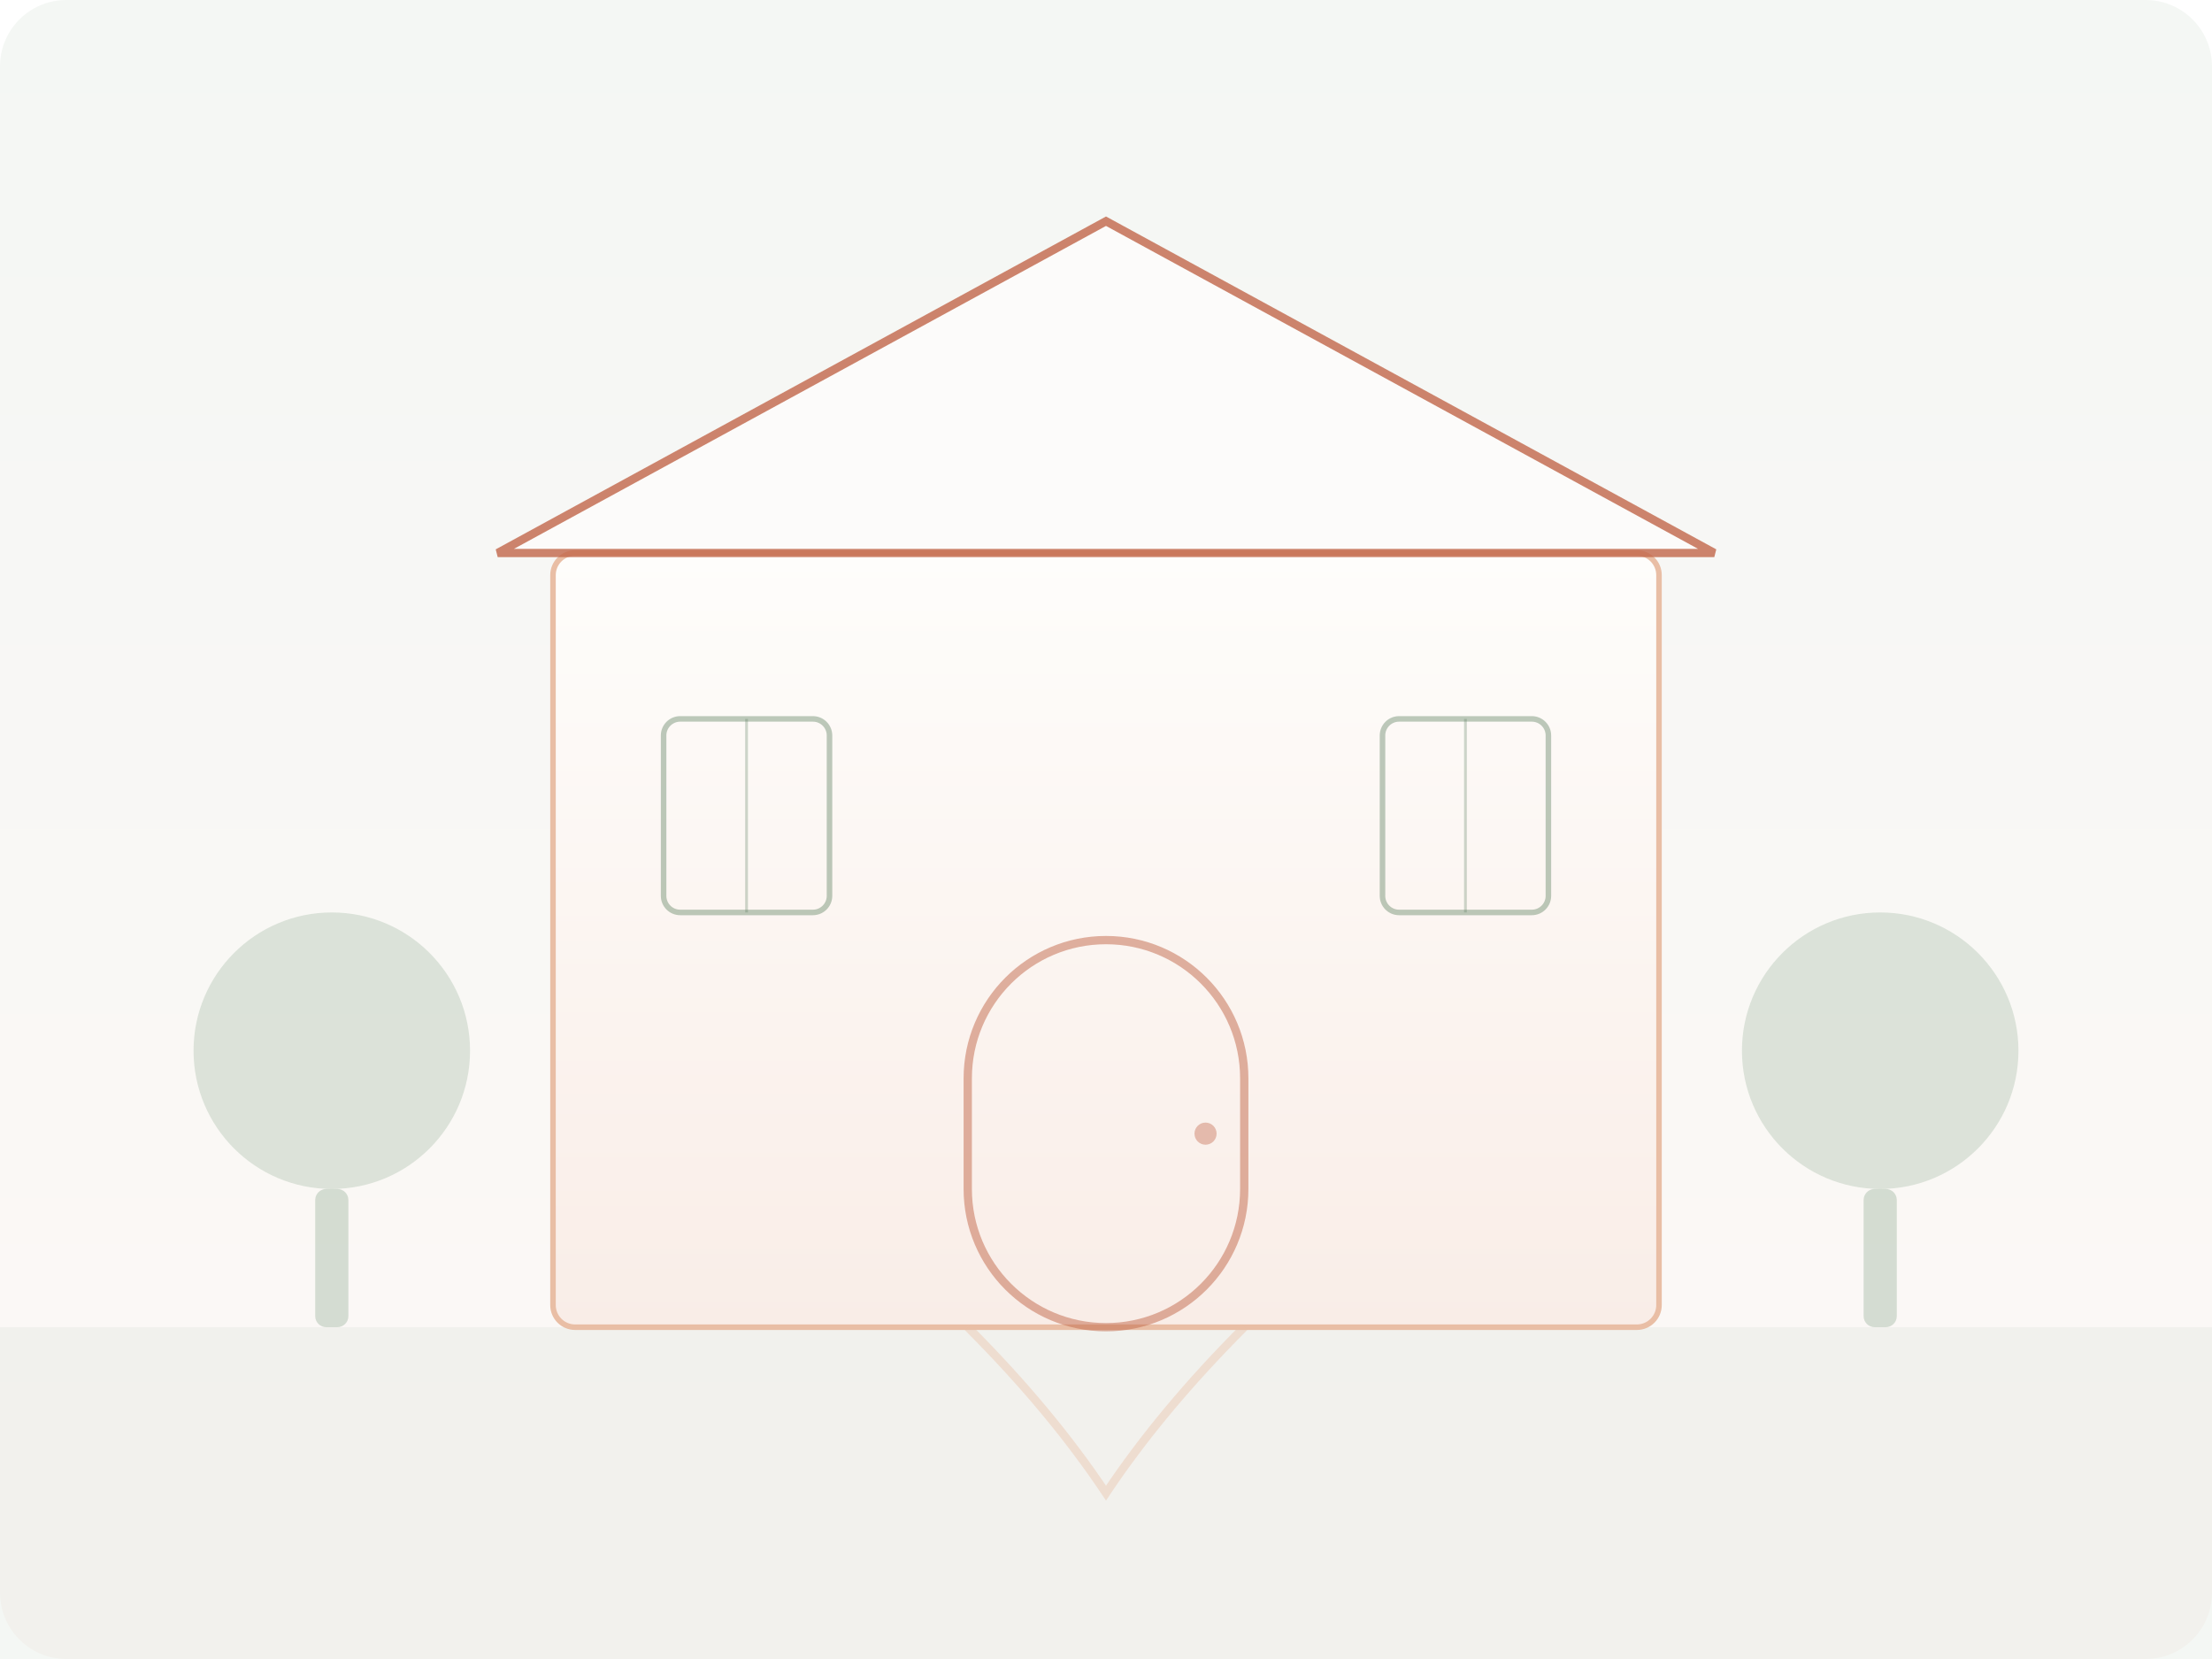
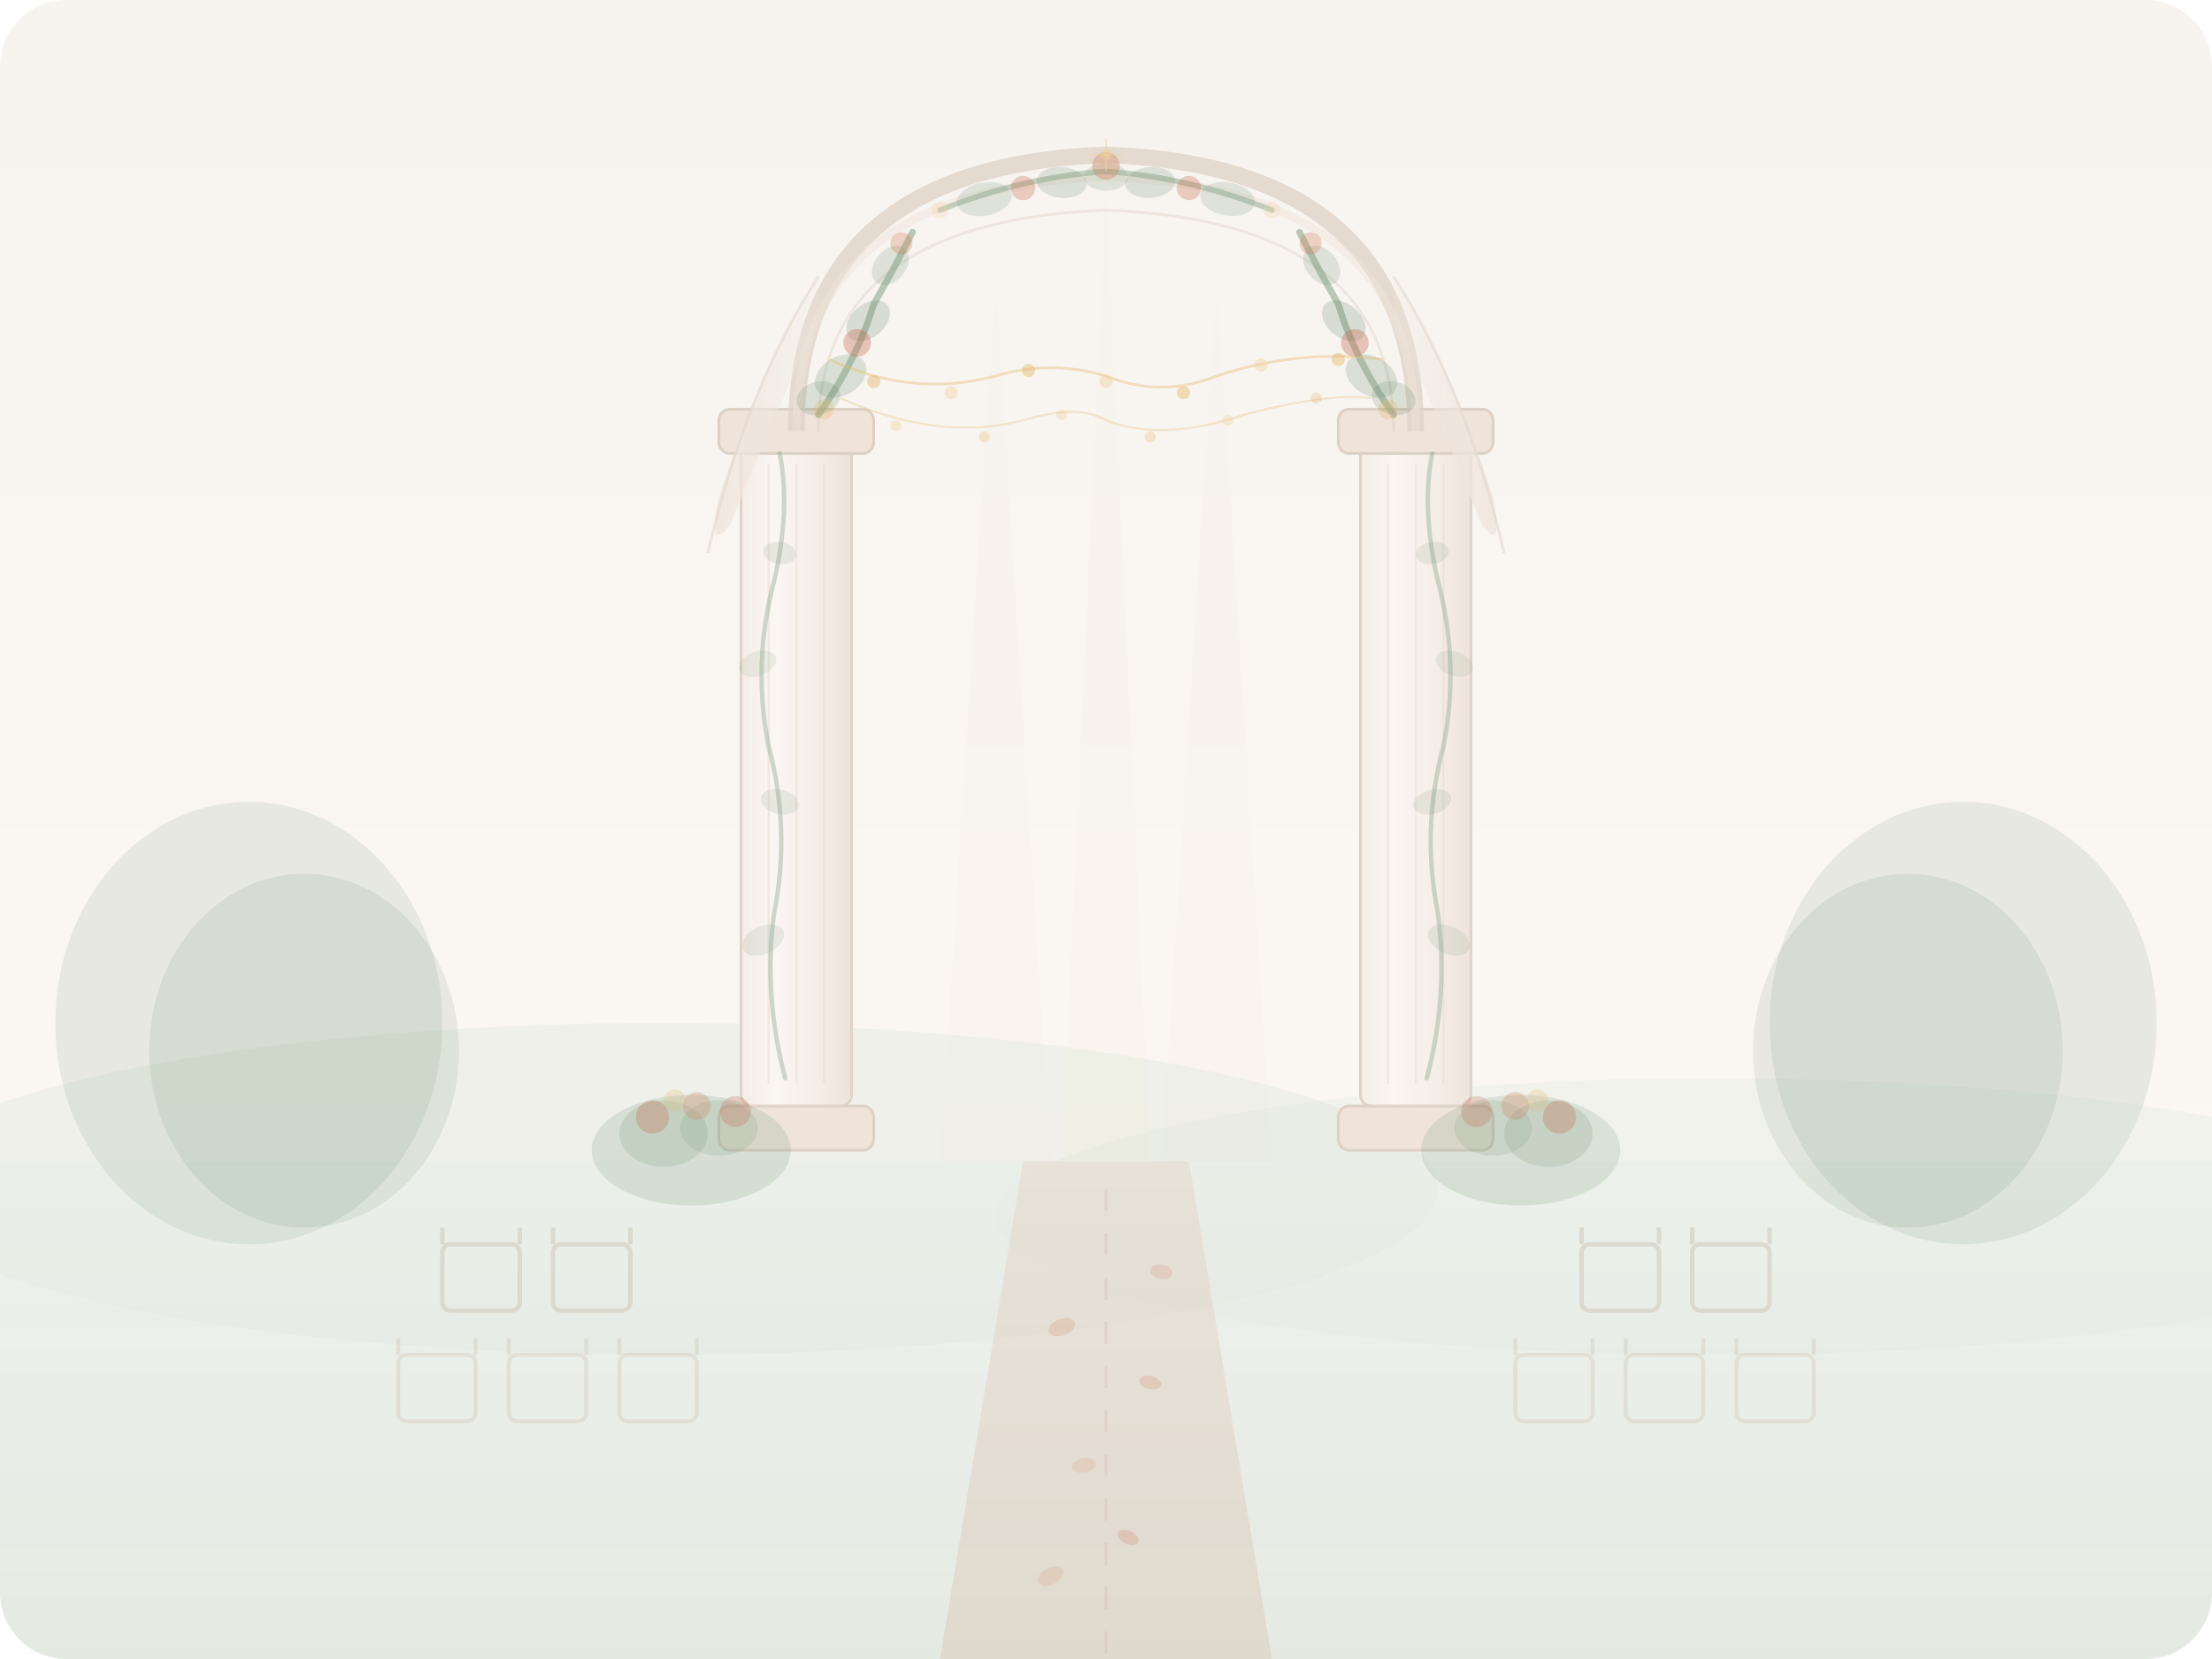
<svg xmlns="http://www.w3.org/2000/svg" viewBox="0 0 400 300" width="400" height="300">
  <defs>
-     <linearGradient id="venBg" x1="0%" y1="0%" x2="0%" y2="100%">
-       <stop offset="0%" stop-color="#f4f7f4" />
-       <stop offset="100%" stop-color="#fdf8f6" />
+     <linearGradient id="skyGrad" x1="0%" y1="0%" x2="0%" y2="100%">
+       <stop offset="0%" stop-color="#f7f4f0" />
+       <stop offset="60%" stop-color="#faf6f2" />
+       <stop offset="100%" stop-color="#fdf9f5" />
    </linearGradient>
-     <linearGradient id="venWall" x1="0%" y1="0%" x2="0%" y2="100%">
-       <stop offset="0%" stop-color="#fefdfb" />
-       <stop offset="100%" stop-color="#f9ede7" />
+     <linearGradient id="groundGrad" x1="0%" y1="0%" x2="0%" y2="100%">
+       <stop offset="0%" stop-color="#e8efe9" />
+       <stop offset="100%" stop-color="#d4dfd5" />
    </linearGradient>
+     <linearGradient id="columnGrad" x1="0%" y1="0%" x2="100%" y2="0%">
+       <stop offset="0%" stop-color="#f5ede7" />
+       <stop offset="30%" stop-color="#faf6f2" />
+       <stop offset="70%" stop-color="#f5ede7" />
+       <stop offset="100%" stop-color="#efe3da" />
+     </linearGradient>
+     <linearGradient id="archGrad" x1="0%" y1="100%" x2="0%" y2="0%">
+       <stop offset="0%" stop-color="#f5ede7" />
+       <stop offset="100%" stop-color="#faf6f2" />
+     </linearGradient>
+     <linearGradient id="pathGrad" x1="0%" y1="0%" x2="0%" y2="100%">
+       <stop offset="0%" stop-color="#e5d5c8" />
+       <stop offset="100%" stop-color="#dbc9ba" />
+     </linearGradient>
+     <linearGradient id="curtainLeft" x1="0%" y1="0%" x2="100%" y2="0%">
+       <stop offset="0%" stop-color="#f0e6de" stop-opacity="0.9" />
+       <stop offset="100%" stop-color="#f0e6de" stop-opacity="0.2" />
+     </linearGradient>
+     <linearGradient id="curtainRight" x1="100%" y1="0%" x2="0%" y2="0%">
+       <stop offset="0%" stop-color="#f0e6de" stop-opacity="0.9" />
+       <stop offset="100%" stop-color="#f0e6de" stop-opacity="0.2" />
+     </linearGradient>
+     <clipPath id="roundedFrame">
+       <rect width="400" height="300" rx="12" />
+     </clipPath>
  </defs>
-   <rect width="400" height="300" rx="12" fill="url(#venBg)" />
-   <rect x="0" y="240" width="400" height="60" rx="0" fill="#c9d7ca" opacity="0.2" />
-   <rect x="100" y="100" width="200" height="140" rx="4" fill="url(#venWall)" stroke="#e9bea5" stroke-width="1" />
-   <polygon points="90,100 200,40 310,100" fill="#fefdfb" stroke="#c2674a" stroke-width="1.5" opacity="0.8" />
-   <rect x="175" y="170" width="50" height="70" rx="25" fill="none" stroke="#c2674a" stroke-width="1.5" opacity="0.5" />
-   <circle cx="218" cy="205" r="2" fill="#c2674a" opacity="0.4" />
-   <rect x="120" y="130" width="30" height="35" rx="3" fill="none" stroke="#5a7d5d" stroke-width="1" opacity="0.4" />
-   <line x1="135" y1="130" x2="135" y2="165" stroke="#5a7d5d" stroke-width="0.5" opacity="0.3" />
-   <rect x="250" y="130" width="30" height="35" rx="3" fill="none" stroke="#5a7d5d" stroke-width="1" opacity="0.4" />
-   <line x1="265" y1="130" x2="265" y2="165" stroke="#5a7d5d" stroke-width="0.5" opacity="0.3" />
-   <circle cx="60" cy="190" r="25" fill="#a3baa5" opacity="0.35" />
-   <rect x="57" y="215" width="6" height="25" rx="2" fill="#7a9a7d" opacity="0.3" />
-   <circle cx="340" cy="190" r="25" fill="#a3baa5" opacity="0.35" />
-   <rect x="337" y="215" width="6" height="25" rx="2" fill="#7a9a7d" opacity="0.3" />
-   <path d="M175 240 Q190 255 200 270 Q210 255 225 240" fill="none" stroke="#e9bea5" stroke-width="1.5" opacity="0.4" />
+   <g clip-path="url(#roundedFrame)">
+     <rect width="400" height="300" fill="url(#skyGrad)" />
+     <ellipse cx="120" cy="215" rx="140" ry="30" fill="#dce6dd" opacity="0.4" />
+     <ellipse cx="310" cy="220" rx="130" ry="25" fill="#dce6dd" opacity="0.3" />
+     <rect x="0" y="210" width="400" height="90" fill="url(#groundGrad)" opacity="0.6" />
+     <path d="M170 300 L185 210 L215 210 L230 300 Z" fill="url(#pathGrad)" opacity="0.5" />
+     <line x1="200" y1="215" x2="200" y2="300" stroke="#d4bfae" stroke-width="0.5" opacity="0.4" stroke-dasharray="4,4" />
+     <ellipse cx="192" cy="240" rx="2.5" ry="1.5" fill="#d07d56" opacity="0.2" transform="rotate(-20 192 240)" />
+     <ellipse cx="208" cy="250" rx="2" ry="1.2" fill="#c2674a" opacity="0.18" transform="rotate(15 208 250)" />
+     <ellipse cx="196" cy="265" rx="2.2" ry="1.3" fill="#d07d56" opacity="0.15" transform="rotate(-10 196 265)" />
+     <ellipse cx="204" cy="278" rx="2" ry="1.2" fill="#c2674a" opacity="0.2" transform="rotate(25 204 278)" />
+     <ellipse cx="190" cy="285" rx="2.5" ry="1.5" fill="#d07d56" opacity="0.15" transform="rotate(-30 190 285)" />
+     <ellipse cx="210" cy="230" rx="2" ry="1.3" fill="#c2674a" opacity="0.15" transform="rotate(10 210 230)" />
+     <ellipse cx="45" cy="185" rx="35" ry="40" fill="#7a9a7d" opacity="0.15" />
+     <ellipse cx="55" cy="190" rx="28" ry="32" fill="#5a7d5d" opacity="0.12" />
+     <ellipse cx="355" cy="185" rx="35" ry="40" fill="#7a9a7d" opacity="0.15" />
+     <ellipse cx="345" cy="190" rx="28" ry="32" fill="#5a7d5d" opacity="0.12" />
+     <rect x="130" y="200" width="28" height="8" rx="2" fill="#efe3da" stroke="#ddd0c4" stroke-width="0.5" />
+     <rect x="134" y="80" width="20" height="120" rx="2" fill="url(#columnGrad)" stroke="#e0d3c8" stroke-width="0.5" />
+     <rect x="130" y="74" width="28" height="8" rx="2" fill="#efe3da" stroke="#ddd0c4" stroke-width="0.5" />
+     <line x1="139" y1="84" x2="139" y2="196" stroke="#e8dbd2" stroke-width="0.4" opacity="0.5" />
+     <line x1="144" y1="84" x2="144" y2="196" stroke="#e8dbd2" stroke-width="0.4" opacity="0.5" />
+     <line x1="149" y1="84" x2="149" y2="196" stroke="#e8dbd2" stroke-width="0.4" opacity="0.5" />
+     <rect x="242" y="200" width="28" height="8" rx="2" fill="#efe3da" stroke="#ddd0c4" stroke-width="0.5" />
+     <rect x="246" y="80" width="20" height="120" rx="2" fill="url(#columnGrad)" stroke="#e0d3c8" stroke-width="0.5" />
+     <rect x="242" y="74" width="28" height="8" rx="2" fill="#efe3da" stroke="#ddd0c4" stroke-width="0.5" />
+     <line x1="251" y1="84" x2="251" y2="196" stroke="#e8dbd2" stroke-width="0.4" opacity="0.5" />
+     <line x1="256" y1="84" x2="256" y2="196" stroke="#e8dbd2" stroke-width="0.4" opacity="0.5" />
+     <line x1="261" y1="84" x2="261" y2="196" stroke="#e8dbd2" stroke-width="0.4" opacity="0.5" />
+     <path d="M144 78 Q144 30 200 28 Q256 30 256 78" fill="none" stroke="#e0d3c8" stroke-width="3" opacity="0.8" />
+     <path d="M144 78 Q144 34 200 32 Q256 34 256 78" fill="none" stroke="#efe3da" stroke-width="1.5" opacity="0.5" />
+     <path d="M148 78 Q148 40 200 38 Q252 40 252 78" fill="none" stroke="#ddd0c4" stroke-width="0.5" opacity="0.4" />
+     <path d="M148 50 Q138 65 130 90 Q128 100 132 95 Q140 75 148 58" fill="url(#curtainLeft)" stroke="none" />
+     <path d="M148 50 Q135 70 128 100" fill="none" stroke="#e0d3c8" stroke-width="0.5" opacity="0.5" />
+     <path d="M252 50 Q262 65 270 90 Q272 100 268 95 Q260 75 252 58" fill="url(#curtainRight)" stroke="none" />
+     <path d="M252 50 Q265 70 272 100" fill="none" stroke="#e0d3c8" stroke-width="0.5" opacity="0.5" />
+     <path d="M148 75 Q155 65 158 55 Q162 48 165 42" fill="none" stroke="#7a9a7d" stroke-width="1.2" opacity="0.5" stroke-linecap="round" />
+     <ellipse cx="152" cy="68" rx="5" ry="3.5" fill="#7a9a7d" opacity="0.25" transform="rotate(-30 152 68)" />
+     <ellipse cx="157" cy="58" rx="4.5" ry="3" fill="#5a7d5d" opacity="0.2" transform="rotate(-40 157 58)" />
+     <ellipse cx="161" cy="48" rx="4" ry="2.8" fill="#7a9a7d" opacity="0.22" transform="rotate(-50 161 48)" />
+     <ellipse cx="148" cy="72" rx="4" ry="3" fill="#5a7d5d" opacity="0.18" transform="rotate(-15 148 72)" />
+     <path d="M170 38 Q185 32 200 31 Q215 32 230 38" fill="none" stroke="#7a9a7d" stroke-width="1" opacity="0.4" stroke-linecap="round" />
+     <ellipse cx="178" cy="36" rx="5" ry="3" fill="#7a9a7d" opacity="0.2" transform="rotate(-10 178 36)" />
+     <ellipse cx="192" cy="33" rx="4.5" ry="2.8" fill="#5a7d5d" opacity="0.18" transform="rotate(5 192 33)" />
+     <ellipse cx="200" cy="32" rx="4" ry="2.5" fill="#7a9a7d" opacity="0.2" />
+     <ellipse cx="208" cy="33" rx="4.5" ry="2.8" fill="#5a7d5d" opacity="0.18" transform="rotate(-5 208 33)" />
+     <ellipse cx="222" cy="36" rx="5" ry="3" fill="#7a9a7d" opacity="0.2" transform="rotate(10 222 36)" />
+     <path d="M252 75 Q245 65 242 55 Q238 48 235 42" fill="none" stroke="#7a9a7d" stroke-width="1.2" opacity="0.5" stroke-linecap="round" />
+     <ellipse cx="248" cy="68" rx="5" ry="3.5" fill="#7a9a7d" opacity="0.25" transform="rotate(30 248 68)" />
+     <ellipse cx="243" cy="58" rx="4.5" ry="3" fill="#5a7d5d" opacity="0.2" transform="rotate(40 243 58)" />
+     <ellipse cx="239" cy="48" rx="4" ry="2.8" fill="#7a9a7d" opacity="0.22" transform="rotate(50 239 48)" />
+     <ellipse cx="252" cy="72" rx="4" ry="3" fill="#5a7d5d" opacity="0.18" transform="rotate(15 252 72)" />
+     <circle cx="155" cy="62" r="2.5" fill="#c2674a" opacity="0.35" />
+     <circle cx="163" cy="44" r="2" fill="#d07d56" opacity="0.3" />
+     <circle cx="185" cy="34" r="2.2" fill="#c2674a" opacity="0.3" />
+     <circle cx="200" cy="30" r="2.5" fill="#d07d56" opacity="0.35" />
+     <circle cx="215" cy="34" r="2.2" fill="#c2674a" opacity="0.3" />
+     <circle cx="237" cy="44" r="2" fill="#d07d56" opacity="0.3" />
+     <circle cx="245" cy="62" r="2.5" fill="#c2674a" opacity="0.35" />
+     <circle cx="149" cy="74" r="1.8" fill="#e5b96e" opacity="0.3" />
+     <circle cx="170" cy="38" r="1.5" fill="#eed09a" opacity="0.25" />
+     <circle cx="230" cy="38" r="1.5" fill="#eed09a" opacity="0.25" />
+     <circle cx="251" cy="74" r="1.8" fill="#e5b96e" opacity="0.3" />
+     <path d="M142 195 Q138 180 140 165 Q143 150 139 135 Q136 120 140 105 Q143 92 141 82" fill="none" stroke="#7a9a7d" stroke-width="0.8" opacity="0.35" stroke-linecap="round" />
+     <ellipse cx="138" cy="170" rx="4" ry="2.5" fill="#7a9a7d" opacity="0.15" transform="rotate(-25 138 170)" />
+     <ellipse cx="141" cy="145" rx="3.5" ry="2.2" fill="#5a7d5d" opacity="0.12" transform="rotate(15 141 145)" />
+     <ellipse cx="137" cy="120" rx="3.5" ry="2.2" fill="#7a9a7d" opacity="0.13" transform="rotate(-20 137 120)" />
+     <ellipse cx="141" cy="100" rx="3" ry="2" fill="#5a7d5d" opacity="0.12" transform="rotate(10 141 100)" />
+     <path d="M258 195 Q262 180 260 165 Q257 150 261 135 Q264 120 260 105 Q257 92 259 82" fill="none" stroke="#7a9a7d" stroke-width="0.8" opacity="0.35" stroke-linecap="round" />
+     <ellipse cx="262" cy="170" rx="4" ry="2.5" fill="#7a9a7d" opacity="0.15" transform="rotate(25 262 170)" />
+     <ellipse cx="259" cy="145" rx="3.5" ry="2.2" fill="#5a7d5d" opacity="0.12" transform="rotate(-15 259 145)" />
+     <ellipse cx="263" cy="120" rx="3.5" ry="2.2" fill="#7a9a7d" opacity="0.13" transform="rotate(20 263 120)" />
+     <ellipse cx="259" cy="100" rx="3" ry="2" fill="#5a7d5d" opacity="0.12" transform="rotate(-10 259 100)" />
+     <ellipse cx="125" cy="208" rx="18" ry="10" fill="#7a9a7d" opacity="0.2" />
+     <ellipse cx="120" cy="205" rx="8" ry="6" fill="#5a7d5d" opacity="0.15" />
+     <ellipse cx="130" cy="204" rx="7" ry="5" fill="#7a9a7d" opacity="0.18" />
+     <circle cx="118" cy="202" r="3" fill="#c2674a" opacity="0.3" />
+     <circle cx="126" cy="200" r="2.5" fill="#d07d56" opacity="0.28" />
+     <circle cx="133" cy="201" r="2.8" fill="#c2674a" opacity="0.25" />
+     <circle cx="122" cy="199" r="2" fill="#e5b96e" opacity="0.25" />
+     <ellipse cx="275" cy="208" rx="18" ry="10" fill="#7a9a7d" opacity="0.2" />
+     <ellipse cx="280" cy="205" rx="8" ry="6" fill="#5a7d5d" opacity="0.15" />
+     <ellipse cx="270" cy="204" rx="7" ry="5" fill="#7a9a7d" opacity="0.18" />
+     <circle cx="282" cy="202" r="3" fill="#c2674a" opacity="0.3" />
+     <circle cx="274" cy="200" r="2.5" fill="#d07d56" opacity="0.28" />
+     <circle cx="267" cy="201" r="2.8" fill="#c2674a" opacity="0.25" />
+     <circle cx="278" cy="199" r="2" fill="#e5b96e" opacity="0.25" />
+     <rect x="80" y="225" width="14" height="12" rx="1.5" fill="none" stroke="#c9b8a8" stroke-width="0.8" opacity="0.4" />
+     <line x1="80" y1="222" x2="80" y2="225" stroke="#c9b8a8" stroke-width="0.8" opacity="0.4" />
+     <line x1="94" y1="222" x2="94" y2="225" stroke="#c9b8a8" stroke-width="0.8" opacity="0.4" />
+     <rect x="100" y="225" width="14" height="12" rx="1.5" fill="none" stroke="#c9b8a8" stroke-width="0.8" opacity="0.4" />
+     <line x1="100" y1="222" x2="100" y2="225" stroke="#c9b8a8" stroke-width="0.8" opacity="0.4" />
+     <line x1="114" y1="222" x2="114" y2="225" stroke="#c9b8a8" stroke-width="0.8" opacity="0.4" />
+     <rect x="72" y="245" width="14" height="12" rx="1.5" fill="none" stroke="#c9b8a8" stroke-width="0.7" opacity="0.3" />
+     <line x1="72" y1="242" x2="72" y2="245" stroke="#c9b8a8" stroke-width="0.7" opacity="0.3" />
+     <line x1="86" y1="242" x2="86" y2="245" stroke="#c9b8a8" stroke-width="0.7" opacity="0.3" />
+     <rect x="92" y="245" width="14" height="12" rx="1.5" fill="none" stroke="#c9b8a8" stroke-width="0.7" opacity="0.3" />
+     <line x1="92" y1="242" x2="92" y2="245" stroke="#c9b8a8" stroke-width="0.7" opacity="0.3" />
+     <line x1="106" y1="242" x2="106" y2="245" stroke="#c9b8a8" stroke-width="0.7" opacity="0.3" />
+     <rect x="112" y="245" width="14" height="12" rx="1.5" fill="none" stroke="#c9b8a8" stroke-width="0.7" opacity="0.3" />
+     <line x1="112" y1="242" x2="112" y2="245" stroke="#c9b8a8" stroke-width="0.7" opacity="0.3" />
+     <line x1="126" y1="242" x2="126" y2="245" stroke="#c9b8a8" stroke-width="0.7" opacity="0.3" />
+     <rect x="306" y="225" width="14" height="12" rx="1.5" fill="none" stroke="#c9b8a8" stroke-width="0.8" opacity="0.4" />
+     <line x1="306" y1="222" x2="306" y2="225" stroke="#c9b8a8" stroke-width="0.8" opacity="0.4" />
+     <line x1="320" y1="222" x2="320" y2="225" stroke="#c9b8a8" stroke-width="0.8" opacity="0.4" />
+     <rect x="286" y="225" width="14" height="12" rx="1.5" fill="none" stroke="#c9b8a8" stroke-width="0.8" opacity="0.4" />
+     <line x1="286" y1="222" x2="286" y2="225" stroke="#c9b8a8" stroke-width="0.8" opacity="0.4" />
+     <line x1="300" y1="222" x2="300" y2="225" stroke="#c9b8a8" stroke-width="0.8" opacity="0.4" />
+     <rect x="314" y="245" width="14" height="12" rx="1.5" fill="none" stroke="#c9b8a8" stroke-width="0.7" opacity="0.3" />
+     <line x1="314" y1="242" x2="314" y2="245" stroke="#c9b8a8" stroke-width="0.7" opacity="0.3" />
+     <line x1="328" y1="242" x2="328" y2="245" stroke="#c9b8a8" stroke-width="0.7" opacity="0.3" />
+     <rect x="294" y="245" width="14" height="12" rx="1.5" fill="none" stroke="#c9b8a8" stroke-width="0.7" opacity="0.3" />
+     <line x1="294" y1="242" x2="294" y2="245" stroke="#c9b8a8" stroke-width="0.7" opacity="0.3" />
+     <line x1="308" y1="242" x2="308" y2="245" stroke="#c9b8a8" stroke-width="0.7" opacity="0.3" />
+     <rect x="274" y="245" width="14" height="12" rx="1.5" fill="none" stroke="#c9b8a8" stroke-width="0.7" opacity="0.3" />
+     <line x1="274" y1="242" x2="274" y2="245" stroke="#c9b8a8" stroke-width="0.7" opacity="0.3" />
+     <line x1="288" y1="242" x2="288" y2="245" stroke="#c9b8a8" stroke-width="0.7" opacity="0.3" />
+     <path d="M180 50 L170 210 L190 210 Z" fill="#eed09a" opacity="0.04" />
+     <path d="M200 35 L192 210 L208 210 Z" fill="#eed09a" opacity="0.05" />
+     <path d="M220 50 L210 210 L230 210 Z" fill="#eed09a" opacity="0.04" />
+     <path d="M150 65 Q165 72 180 68 Q190 65 200 68 Q210 72 220 68 Q235 63 250 65" fill="none" stroke="#e5b96e" stroke-width="0.5" opacity="0.4" />
+     <circle cx="158" cy="69" r="1.2" fill="#e5b96e" opacity="0.45" />
+     <circle cx="172" cy="71" r="1.2" fill="#eed09a" opacity="0.4" />
+     <circle cx="186" cy="67" r="1.2" fill="#e5b96e" opacity="0.45" />
+     <circle cx="200" cy="69" r="1.2" fill="#eed09a" opacity="0.4" />
+     <circle cx="214" cy="71" r="1.2" fill="#e5b96e" opacity="0.45" />
+     <circle cx="228" cy="66" r="1.2" fill="#eed09a" opacity="0.4" />
+     <circle cx="242" cy="65" r="1.2" fill="#e5b96e" opacity="0.45" />
+     <path d="M152 72 Q170 80 185 76 Q195 73 200 76 Q210 80 225 75 Q240 71 248 72" fill="none" stroke="#e5b96e" stroke-width="0.4" opacity="0.3" />
+     <circle cx="162" cy="77" r="1" fill="#eed09a" opacity="0.35" />
+     <circle cx="178" cy="79" r="1" fill="#e5b96e" opacity="0.3" />
+     <circle cx="192" cy="75" r="1" fill="#eed09a" opacity="0.35" />
+     <circle cx="208" cy="79" r="1" fill="#e5b96e" opacity="0.3" />
+     <circle cx="222" cy="76" r="1" fill="#eed09a" opacity="0.35" />
+     <circle cx="238" cy="72" r="1" fill="#e5b96e" opacity="0.3" />
+     <circle cx="200" cy="28" r="1" fill="#eed09a" opacity="0.5" />
+     <line x1="200" y1="25" x2="200" y2="31" stroke="#eed09a" stroke-width="0.4" opacity="0.35" />
+     <line x1="197" y1="28" x2="203" y2="28" stroke="#eed09a" stroke-width="0.4" opacity="0.35" />
+   </g>
</svg>
